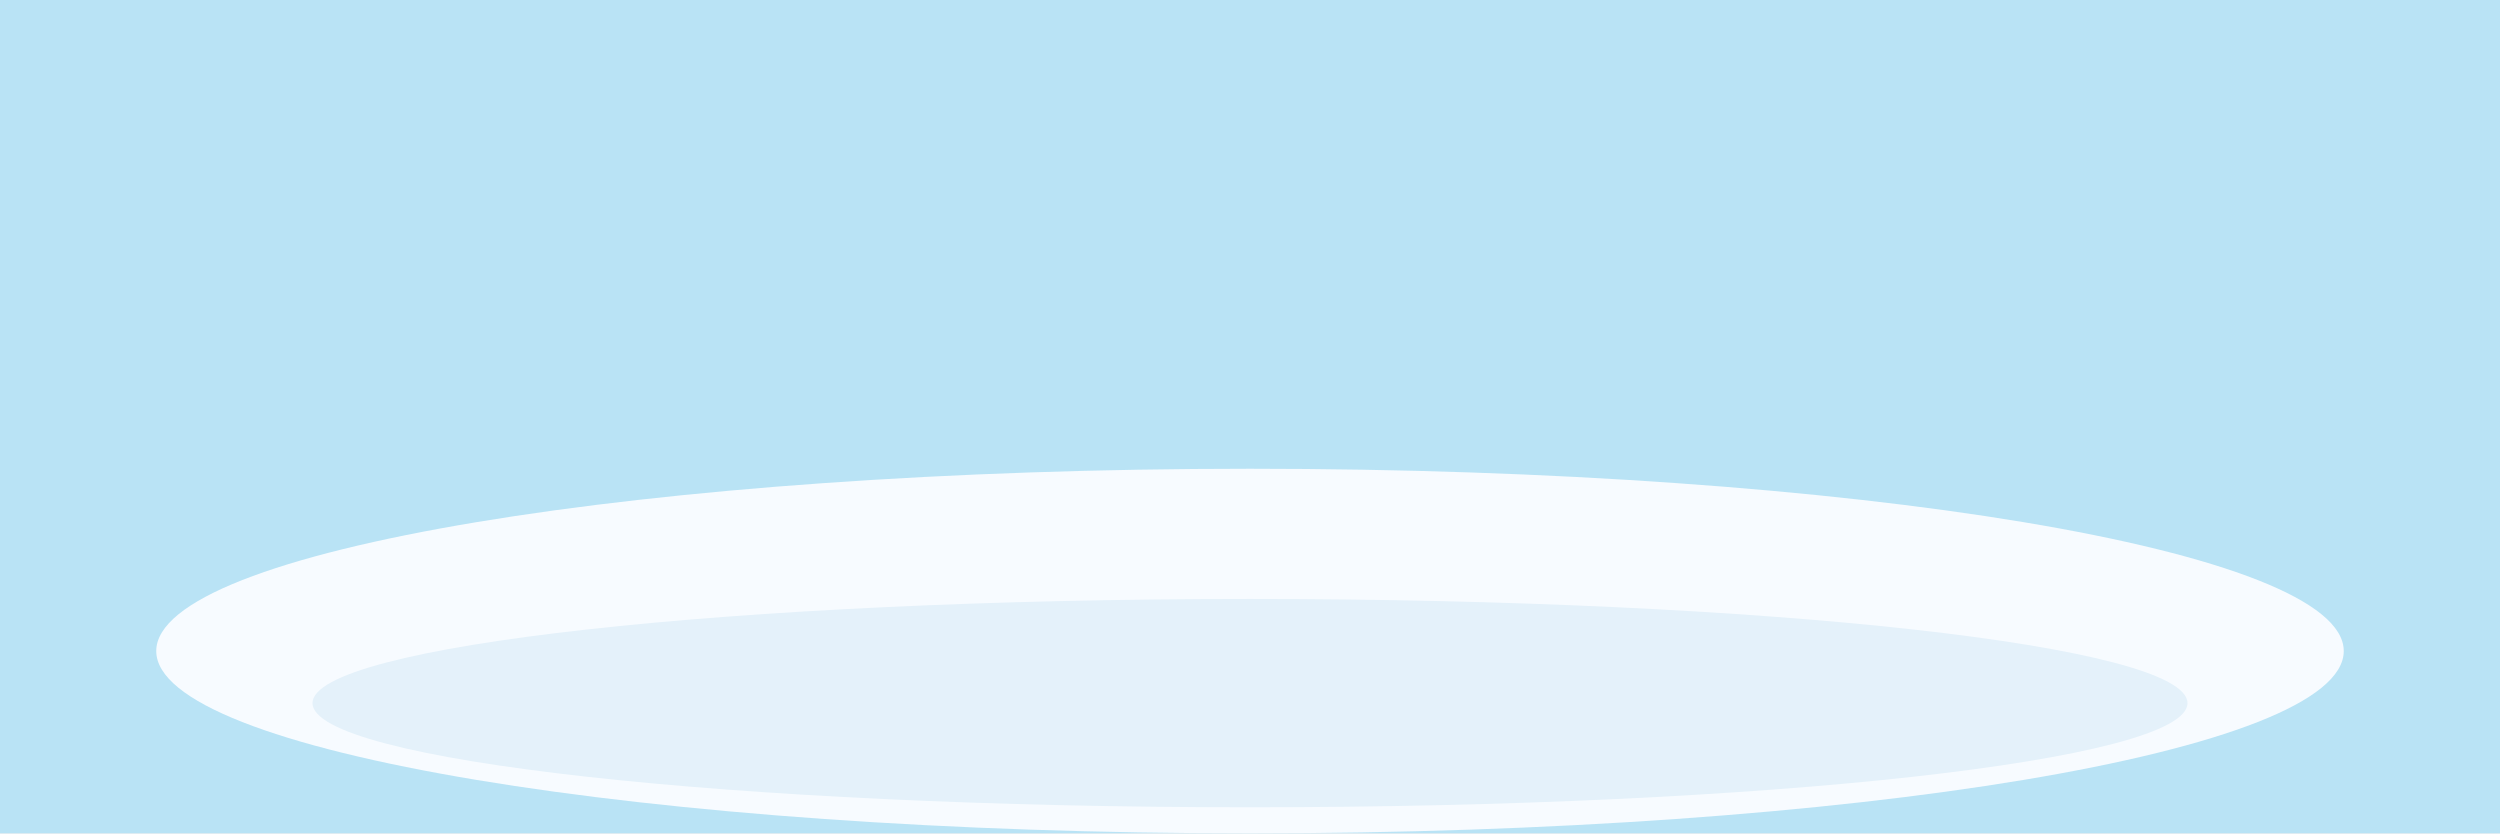
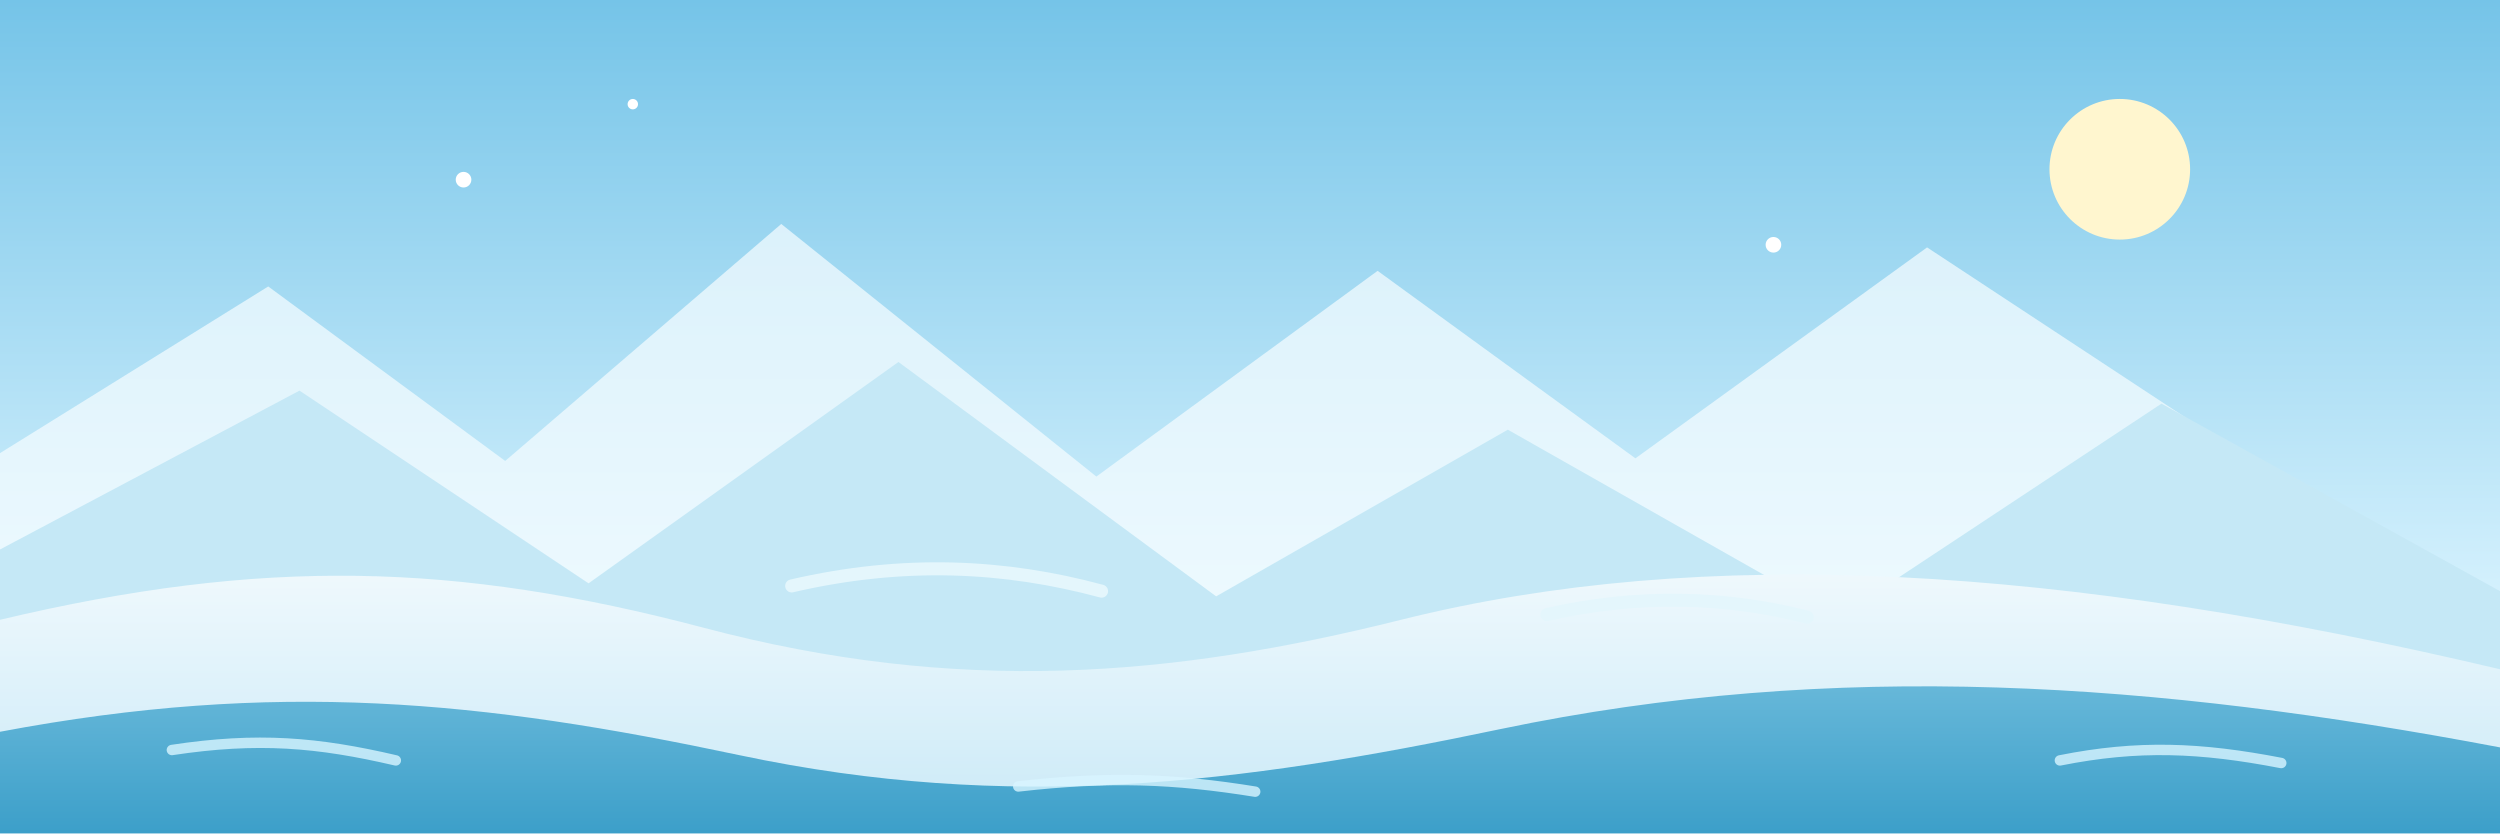
- <svg xmlns="http://www.w3.org/2000/svg" viewBox="0 0 960 320" role="img" aria-label="Banquise">
-   <rect width="960" height="320" fill="#b9e3f5" />
-   <ellipse cx="480" cy="250" rx="420" ry="70" fill="#f7fbff" />
-   <ellipse cx="480" cy="270" rx="360" ry="40" fill="#e4f1fa" />
+ <svg xmlns="http://www.w3.org/2000/svg" viewBox="0 0 960 320" fill="none">
+   <defs>
+     <linearGradient id="ciel" x1="480" y1="0" x2="480" y2="250" gradientUnits="userSpaceOnUse">
+       <stop stop-color="#75C4E8" />
+       <stop offset="1" stop-color="#DDF5FF" />
+     </linearGradient>
+     <linearGradient id="glace" x1="480" y1="177" x2="480" y2="320" gradientUnits="userSpaceOnUse">
+       <stop stop-color="#FFFFFF" />
+       <stop offset="1" stop-color="#C9E9F7" />
+     </linearGradient>
+     <linearGradient id="mer" x1="480" y1="260" x2="480" y2="320" gradientUnits="userSpaceOnUse">
+       <stop stop-color="#69B9DA" />
+       <stop offset="1" stop-color="#3C9FC9" />
+     </linearGradient>
+   </defs>
+   <rect width="960" height="320" fill="url(#ciel)" />
+   <circle cx="814" cy="65" r="27" fill="#FFF6CF" />
+   <path d="M0 174 103 110l91 67 106-91 121 97 108-79 99 72 112-81 120 79v57H0v-57Z" fill="#F5FCFF" fill-opacity=".72" />
+   <path d="m0 211 115-61 111 74 119-85 122 90 112-64 127 72 124-82 130 72v39H0v-55Z" fill="#C5E8F6" />
+   <path d="M0 238c101-24 175-22 270 3 98 26 180 19 268-3 116-29 253-21 422 19v63H0v-82Z" fill="url(#glace)" />
+   <path d="M0 281c106-20 185-12 284 9 104 22 192 11 292-10 129-27 252-18 384 7v33H0v-39Z" fill="url(#mer)" />
+   <path d="M66 288c33-5 56-3 86 4M791 292c30-6 54-5 85 1M391 302c35-4 60-3 91 2" stroke="#D8F5FF" stroke-linecap="round" stroke-width="4" opacity=".8" />
+   <path d="M304 225c43-10 82-8 119 2M594 236c35-8 69-7 100 1" stroke="#E4F6FC" stroke-linecap="round" stroke-width="5" />
+   <circle cx="178" cy="69" r="3" fill="#FFF" />
+   <circle cx="243" cy="40" r="2" fill="#FFF" />
+   <circle cx="681" cy="94" r="3" fill="#FFF" />
</svg>
